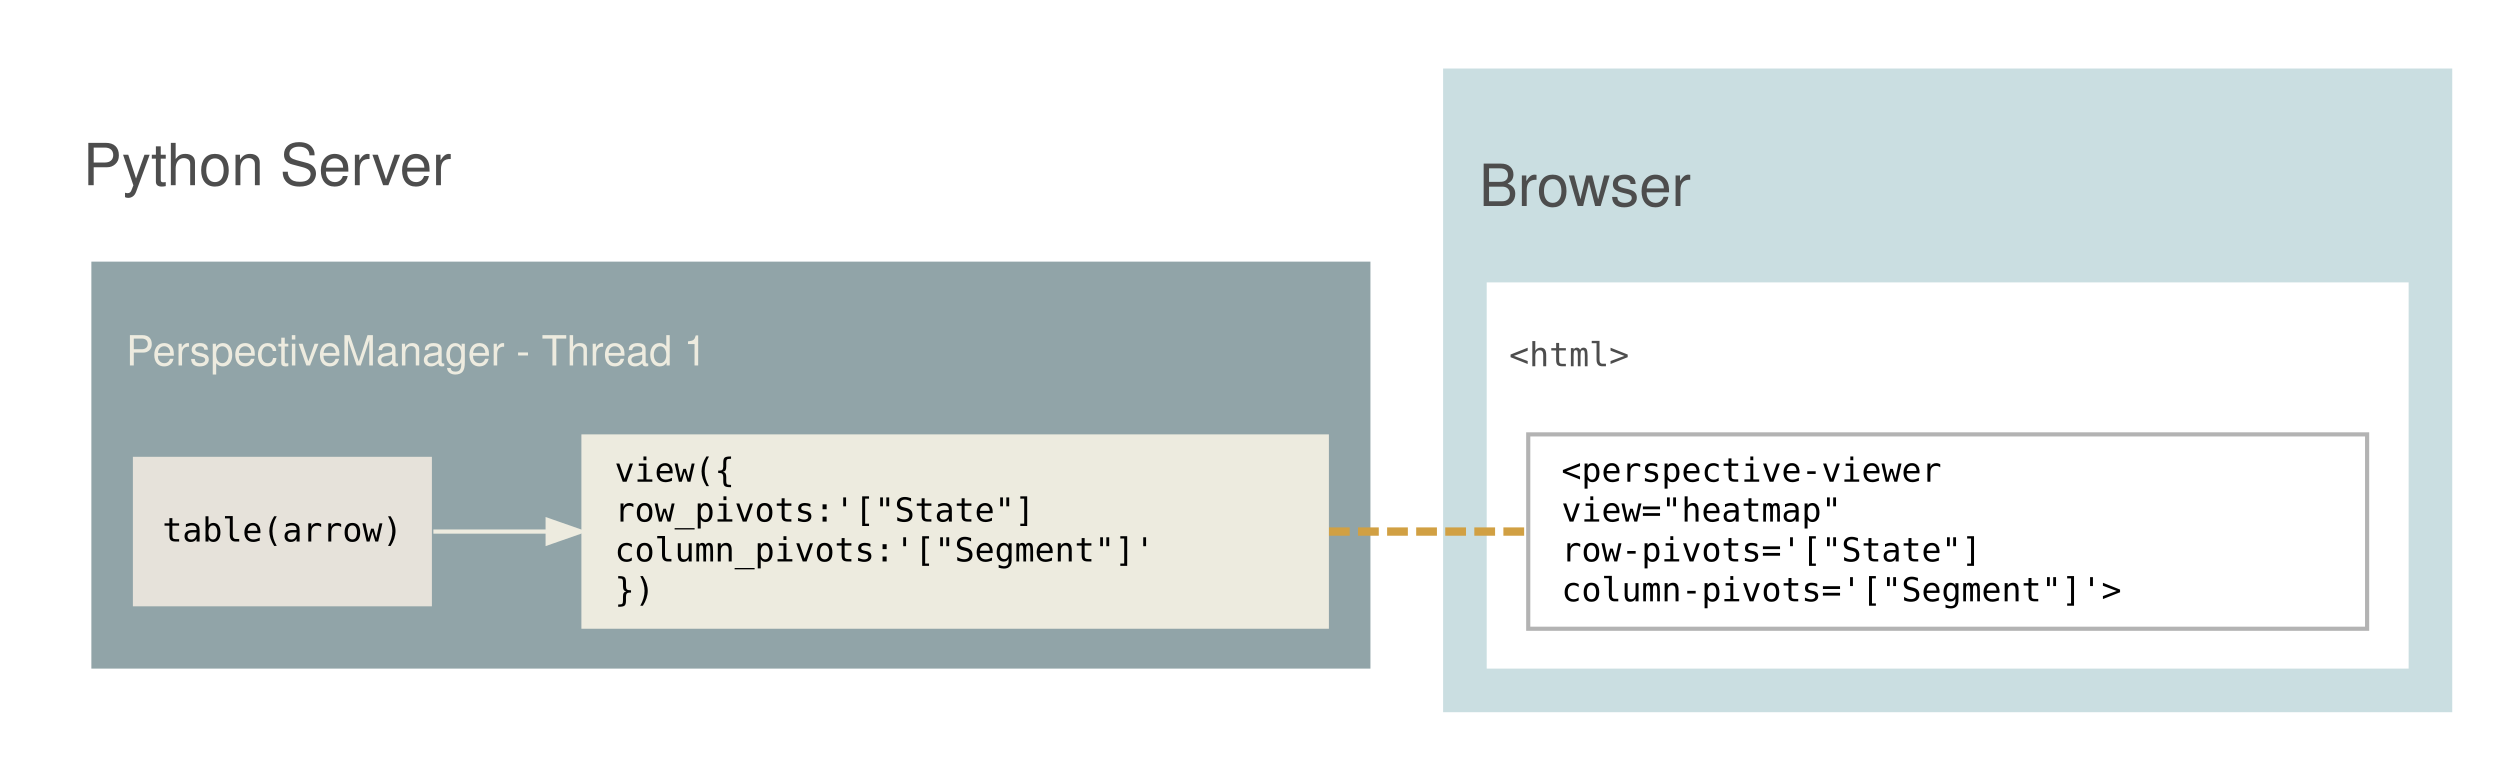
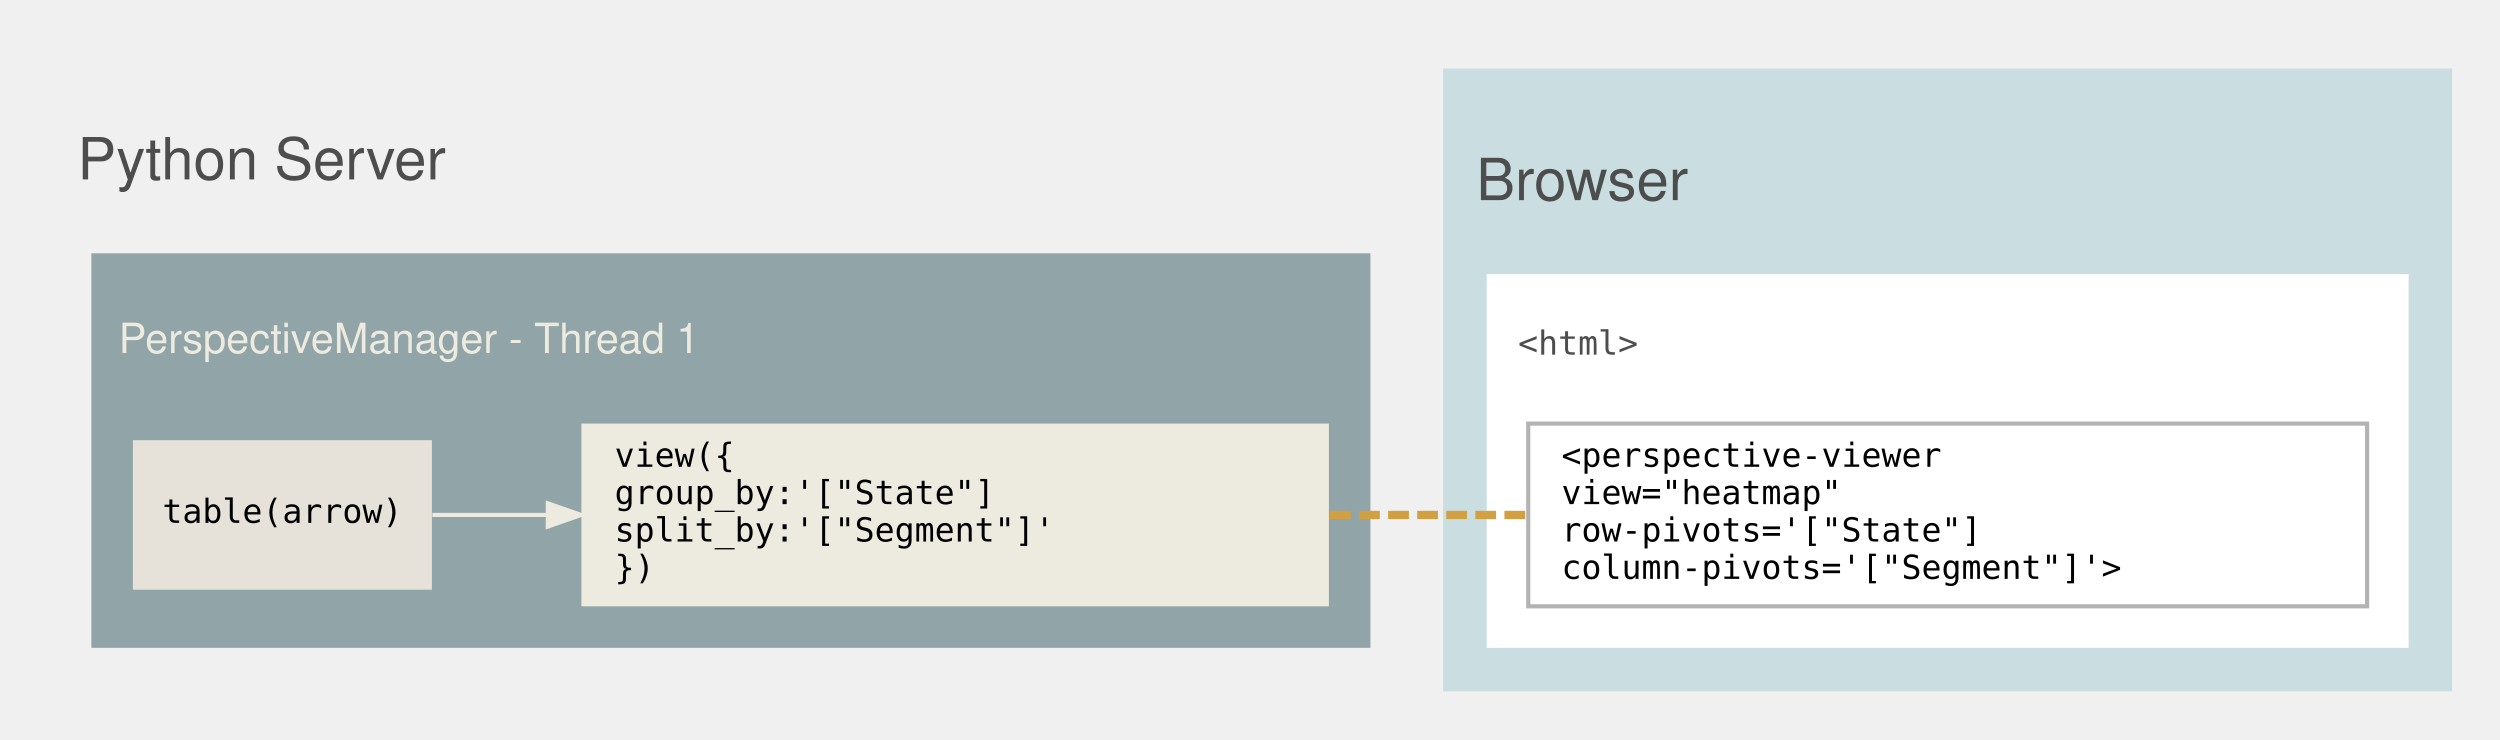
- <svg xmlns="http://www.w3.org/2000/svg" width="602pt" height="183pt" viewBox="0.00 0.00 602 183">
-   <g id="graph0" class="graph" transform="translate(4,179) scale(1)" data-name="G">
-     <polygon fill="#ffffff" stroke="transparent" points="-4,4 -4,-179 598,-179 598,4 -4,4" />
+ <svg xmlns="http://www.w3.org/2000/svg" width="602pt" height="178pt" viewBox="0.00 0.00 602.00 178.00">
+   <g id="graph0" class="graph" transform="scale(1 1) rotate(0) translate(4 174)">
    <g id="clust1" class="cluster">
-       <polygon fill="none" stroke="transparent" points="8,-8 8,-167 336,-167 336,-8 8,-8" />
-       <text text-anchor="middle" x="60.344" y="-134.4" font-family="Helvetica,sans-Serif" font-size="14.00" fill="#4d4d4d">Python Server</text>
+       <polygon fill="transparent" stroke="transparent" points="8,-8 8,-162 336,-162 336,-8 8,-8" />
+       <text text-anchor="middle" x="59" y="-130.8" font-family="Helvetica,sans-Serif" font-size="14.00" fill="#4d4d4d">Python Server</text>
    </g>
    <g id="clust2" class="cluster">
-       <polygon fill="#91a4a8" stroke="transparent" points="18,-18 18,-116 326,-116 326,-18 18,-18" />
-       <text text-anchor="middle" x="96.292" y="-91" font-family="Helvetica,sans-Serif" font-size="10.00" fill="#edebdf">PerspectiveManager - Thread 1</text>
+       <polygon fill="#91a4a8" stroke="transparent" points="18,-18 18,-113 326,-113 326,-18 18,-18" />
+       <text text-anchor="middle" x="94.5" y="-89" font-family="Helvetica,sans-Serif" font-size="10.00" fill="#edebdf">PerspectiveManager - Thread 1</text>
    </g>
    <g id="clust3" class="cluster">
-       <polygon fill="#cadee1" stroke="#cadee1" points="344,-8 344,-162 586,-162 586,-8 344,-8" />
-       <text text-anchor="middle" x="377.665" y="-129.4" font-family="Helvetica,sans-Serif" font-size="14.00" fill="#4d4d4d">Browser</text>
+       <polygon fill="#cadee1" stroke="#cadee1" points="344,-8 344,-157 586,-157 586,-8 344,-8" />
+       <text text-anchor="middle" x="377" y="-125.8" font-family="Helvetica,sans-Serif" font-size="14.00" fill="#4d4d4d">Browser</text>
    </g>
    <g id="clust4" class="cluster">
-       <polygon fill="#ffffff" stroke="transparent" points="354,-18 354,-111 576,-111 576,-18 354,-18" />
-       <text text-anchor="middle" x="373.846" y="-90.8" font-family="monospace" font-size="8.00" fill="#4d4d4d">&lt;html&gt;</text>
+       <polygon fill="white" stroke="transparent" points="354,-18 354,-108 576,-108 576,-18 354,-18" />
+       <text text-anchor="middle" x="376" y="-88.6" font-family="monospace" font-size="8.00" fill="#4d4d4d">&lt;html&gt;</text>
    </g>
-     <g id="node1" class="node" data-name="table_thread_1" data-comment="table_thread_2-&gt;view_thread_2_2">
-       <polygon fill="#e6e2da" stroke="transparent" points="100,-69 28,-69 28,-33 100,-33 100,-69" />
-       <text text-anchor="middle" x="64" y="-48.6" font-family="monospace" font-size="8.00" fill="#000000">table(arrow)</text>
+     <g id="node1" class="node">
+       <polygon fill="#e6e2da" stroke="transparent" points="100,-68 28,-68 28,-32 100,-32 100,-68" />
+       <text text-anchor="middle" x="64" y="-48.1" font-family="monospace" font-size="8.00">table(arrow)</text>
    </g>
-     <g id="node2" class="node" data-name="view_thread_1" data-comment="table_thread_2-&gt;view_thread_2_2">
-       <polygon fill="#edebdf" stroke="transparent" points="316,-74.402 136,-74.402 136,-27.598 316,-27.598 316,-74.402" />
-       <text text-anchor="start" x="144" y="-63" font-family="monospace" font-size="8.00" fill="#000000">view({</text>
-       <text text-anchor="start" x="144" y="-53.4" font-family="monospace" font-size="8.00" fill="#000000">    row_pivots:'["State"]</text>
-       <text text-anchor="start" x="144" y="-43.8" font-family="monospace" font-size="8.00" fill="#000000">    column_pivots:'["Segment"]'</text>
-       <text text-anchor="start" x="144" y="-34.2" font-family="monospace" font-size="8.00" fill="#000000">})</text>
+     <g id="node2" class="node">
+       <polygon fill="#edebdf" stroke="transparent" points="316,-72 136,-72 136,-28 316,-28 316,-72" />
+       <text text-anchor="start" x="144" y="-61.6" font-family="monospace" font-size="8.00">view({</text>
+       <text text-anchor="start" x="144" y="-52.6" font-family="monospace" font-size="8.00">    group_by:'["State"]</text>
+       <text text-anchor="start" x="144" y="-43.6" font-family="monospace" font-size="8.00">    split_by:'["Segment"]'</text>
+       <text text-anchor="start" x="144" y="-34.6" font-family="monospace" font-size="8.00">})</text>
    </g>
-     <g id="edge1" class="edge" data-name="table_thread_1-&gt;view_thread_1" data-comment="table_thread_2-&gt;view_thread_2_2">
-       <path fill="none" stroke="#edebdf" d="M100.356,-51C108.737,-51 118.046,-51 127.698,-51" />
-       <polygon fill="#edebdf" stroke="#edebdf" points="127.875,-53.8 135.875,-51 127.874,-48.2 127.875,-53.8" />
+     <g id="edge1" class="edge">
+       <path fill="none" stroke="#edebdf" d="M100.11,-50C108.52,-50 117.91,-50 127.66,-50" />
+       <polygon fill="#edebdf" stroke="#edebdf" points="127.91,-52.8 135.91,-50 127.91,-47.2 127.91,-52.8" />
    </g>
-     <g id="node3" class="node" data-name="viewer4" data-comment="table_thread_2-&gt;view_thread_2_2">
-       <polygon fill="#ffffff" stroke="#b3b3b3" points="566,-74.402 364,-74.402 364,-27.598 566,-27.598 566,-74.402" />
-       <text text-anchor="start" x="372" y="-63" font-family="monospace" font-size="8.00" fill="#000000">&lt;perspective-viewer</text>
-       <text text-anchor="start" x="372" y="-53.4" font-family="monospace" font-size="8.00" fill="#000000">    view="heatmap"</text>
-       <text text-anchor="start" x="372" y="-43.8" font-family="monospace" font-size="8.00" fill="#000000">    row-pivots='["State"]</text>
-       <text text-anchor="start" x="372" y="-34.2" font-family="monospace" font-size="8.00" fill="#000000">    column-pivots='["Segment"]'&gt;</text>
+     <g id="node3" class="node">
+       <polygon fill="white" stroke="#b3b3b3" points="566,-72 364,-72 364,-28 566,-28 566,-72" />
+       <text text-anchor="start" x="372" y="-61.6" font-family="monospace" font-size="8.00">&lt;perspective-viewer</text>
+       <text text-anchor="start" x="372" y="-52.6" font-family="monospace" font-size="8.00">    view="heatmap"</text>
+       <text text-anchor="start" x="372" y="-43.6" font-family="monospace" font-size="8.00">    row-pivots='["State"]</text>
+       <text text-anchor="start" x="372" y="-34.6" font-family="monospace" font-size="8.00">    column-pivots='["Segment"]'&gt;</text>
    </g>
-     <g id="edge2" class="edge" data-name="view_thread_1-&gt;viewer4" data-comment="table_thread_2-&gt;view_thread_2_2">
-       <path fill="none" stroke="#d1a043" stroke-width="2" stroke-dasharray="5,2" d="M316.015,-51C331.629,-51 347.96,-51 363.847,-51" />
+     <g id="edge2" class="edge">
+       <path fill="none" stroke="#d1a043" stroke-width="2" stroke-dasharray="5,2" d="M316.26,-50C331.75,-50 347.94,-50 363.69,-50" />
    </g>
  </g>
</svg>
